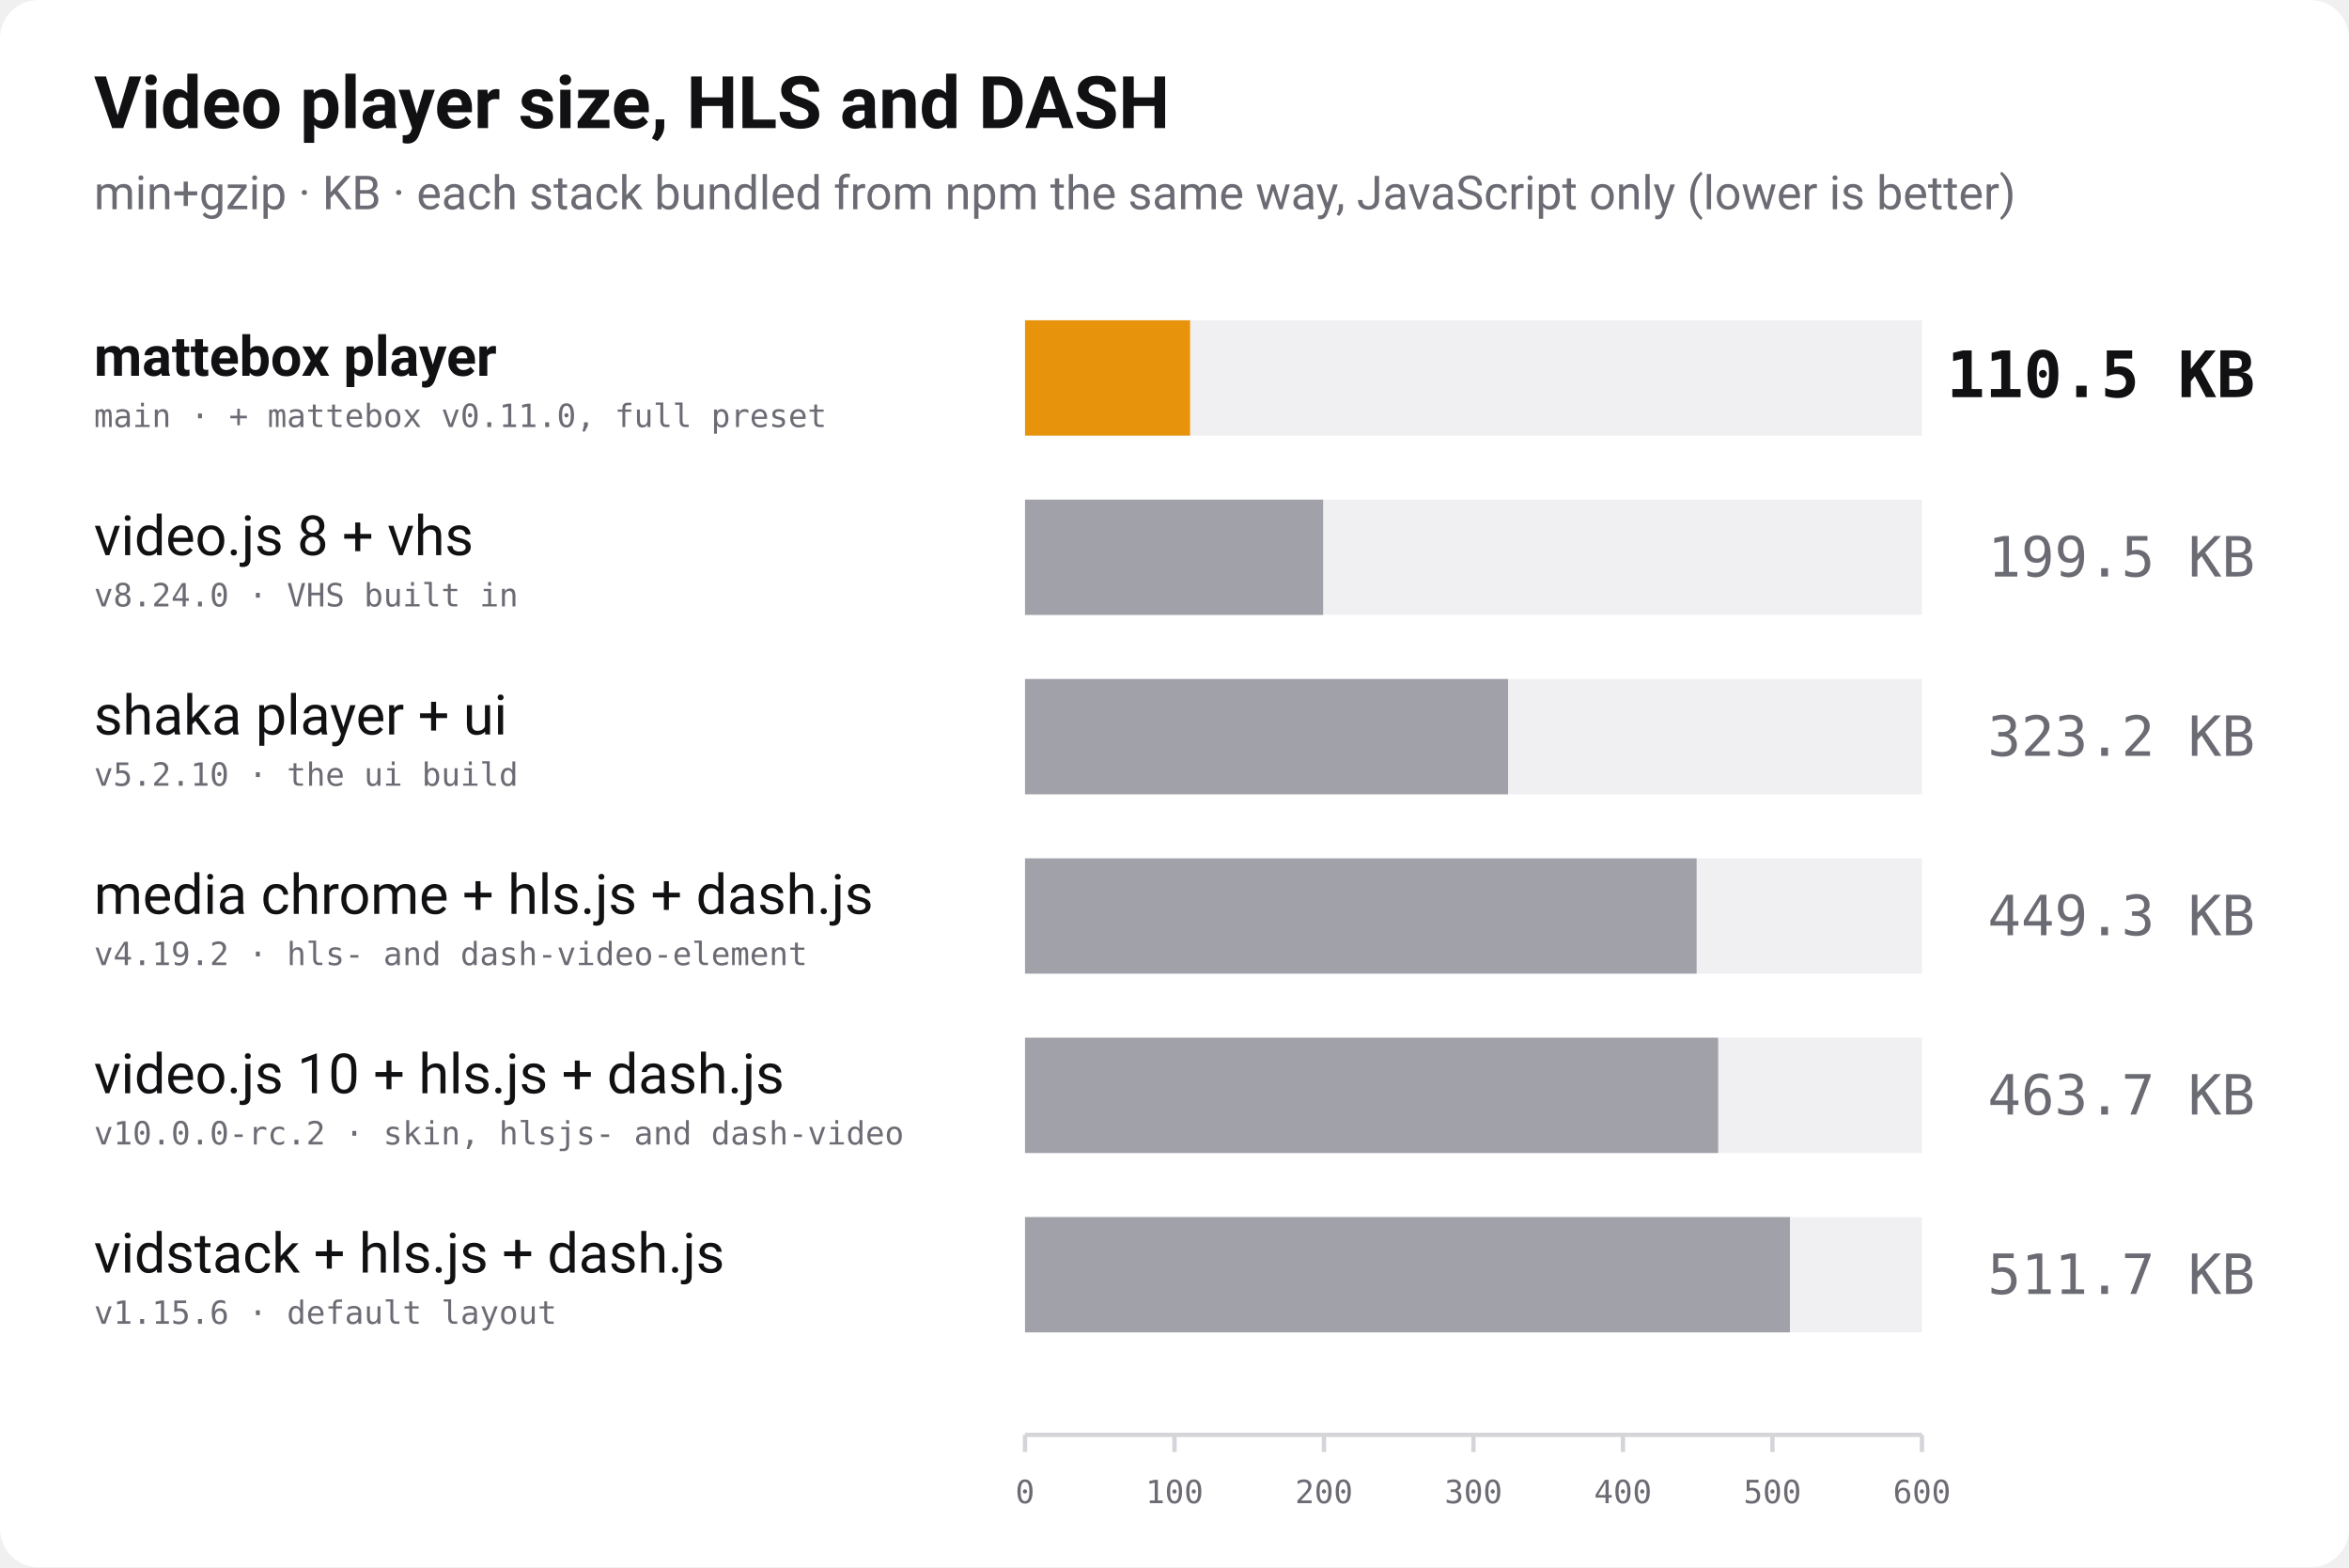
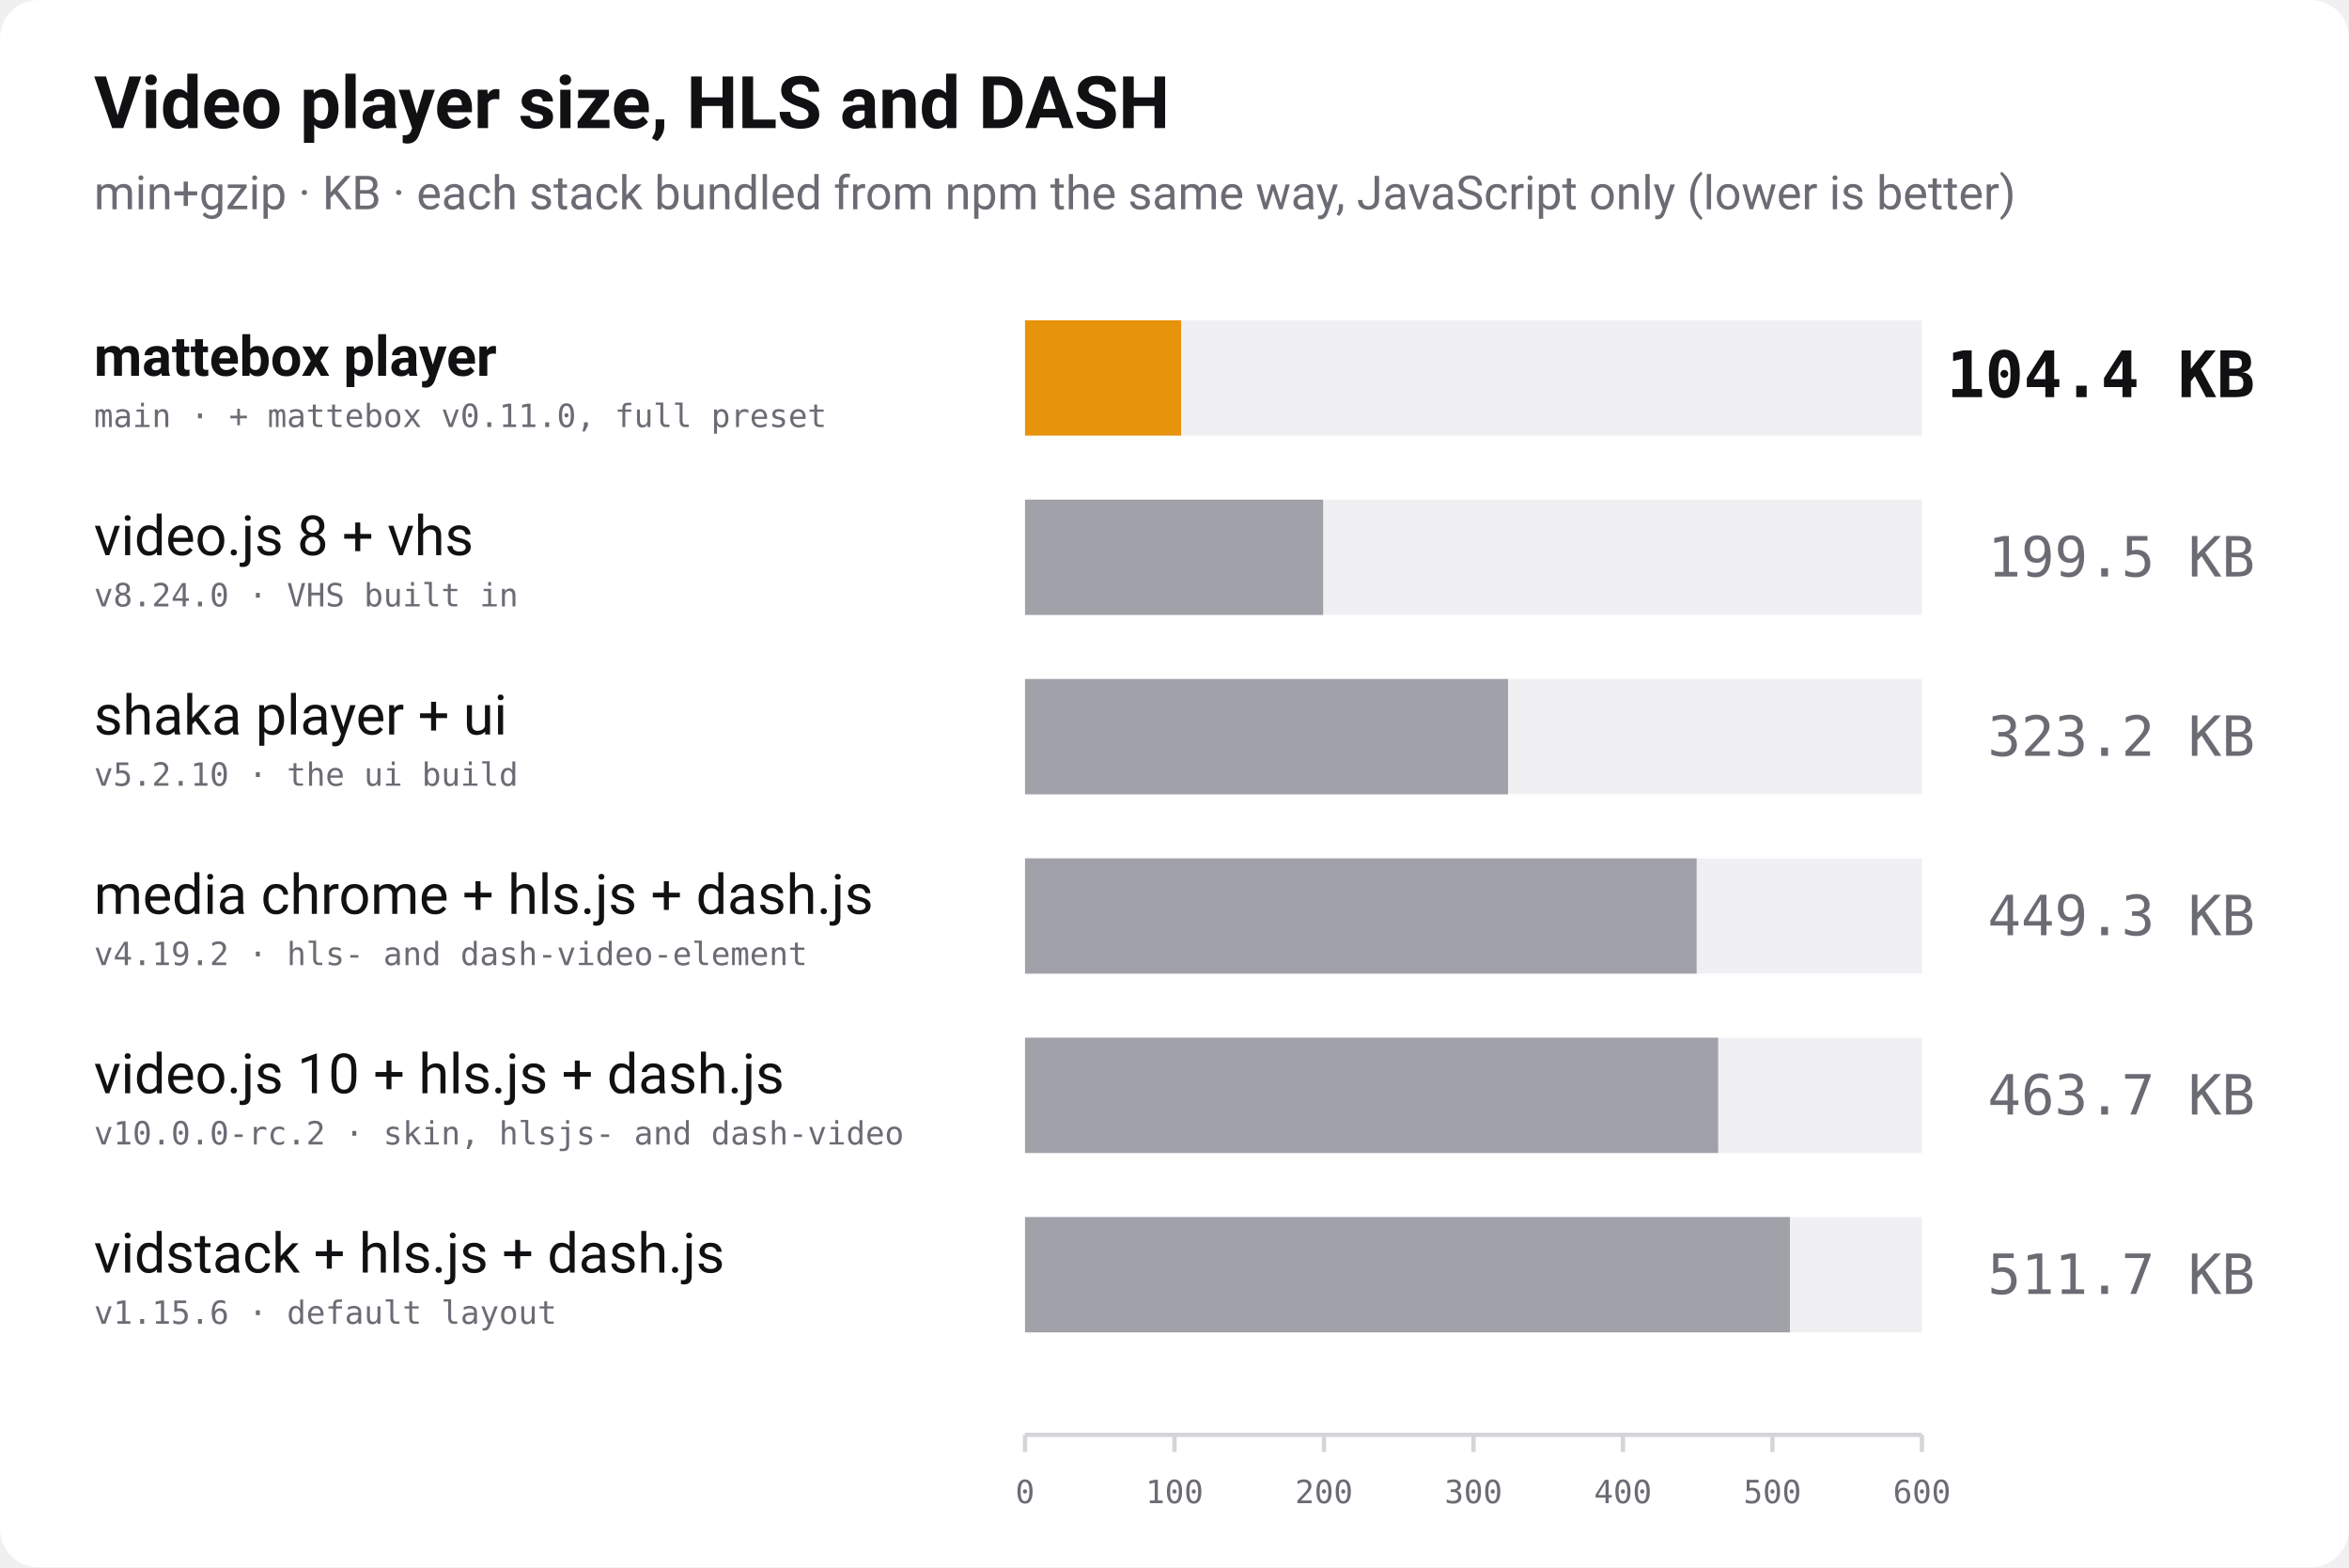
<svg xmlns="http://www.w3.org/2000/svg" width="1100" height="734" viewBox="0 0 1100 734" role="img" aria-label="Bundle size of video players with HLS and DASH playback, min+gzip, lower is better">
  <rect width="1100" height="734" rx="18" fill="#ffffff" />
  <text x="44" y="60" font-family="-apple-system, 'Segoe UI', Roboto, Helvetica, Arial, sans-serif" font-size="34" font-weight="700" fill="#111114">Video player size, HLS and DASH</text>
  <text x="44" y="98" font-family="-apple-system, 'Segoe UI', Roboto, Helvetica, Arial, sans-serif" font-size="22" fill="#6b6b74">min+gzip · KB · each stack bundled from npm the same way, JavaScript only (lower is better)</text>
  <text x="44" y="176" font-family="-apple-system, 'Segoe UI', Roboto, Helvetica, Arial, sans-serif" font-size="26" font-weight="700" fill="#111114">mattebox player</text>
  <text x="44" y="200" font-family="ui-monospace, 'SF Mono', Menlo, Consolas, monospace" font-size="15" fill="#6b6b74">main · + mattebox v0.11.0, full preset</text>
  <rect x="480" y="150" width="420" height="54" fill="#f0f0f3" />
-   <rect x="480" y="150" width="77.3" height="54" fill="#e8930c" />
-   <text x="1056" y="186" text-anchor="end" font-family="ui-monospace, 'SF Mono', Menlo, Consolas, monospace" font-size="30" font-weight="700" fill="#111114">110.5 KB</text>
+   <rect x="480" y="150" width="73.1" height="54" fill="#e8930c" />
+   <text x="1056" y="186" text-anchor="end" font-family="ui-monospace, 'SF Mono', Menlo, Consolas, monospace" font-size="30" font-weight="700" fill="#111114">104.4 KB</text>
  <text x="44" y="260" font-family="-apple-system, 'Segoe UI', Roboto, Helvetica, Arial, sans-serif" font-size="26" font-weight="400" fill="#111114">video.js 8 + vhs</text>
  <text x="44" y="284" font-family="ui-monospace, 'SF Mono', Menlo, Consolas, monospace" font-size="15" fill="#6b6b74">v8.24.0 · VHS built in</text>
  <rect x="480" y="234" width="420" height="54" fill="#f0f0f3" />
  <rect x="480" y="234" width="139.6" height="54" fill="#a1a1aa" />
  <text x="1056" y="270" text-anchor="end" font-family="ui-monospace, 'SF Mono', Menlo, Consolas, monospace" font-size="26" font-weight="400" fill="#6b6b74">199.5 KB</text>
  <text x="44" y="344" font-family="-apple-system, 'Segoe UI', Roboto, Helvetica, Arial, sans-serif" font-size="26" font-weight="400" fill="#111114">shaka player + ui</text>
  <text x="44" y="368" font-family="ui-monospace, 'SF Mono', Menlo, Consolas, monospace" font-size="15" fill="#6b6b74">v5.2.10 · the ui build</text>
  <rect x="480" y="318" width="420" height="54" fill="#f0f0f3" />
  <rect x="480" y="318" width="226.2" height="54" fill="#a1a1aa" />
  <text x="1056" y="354" text-anchor="end" font-family="ui-monospace, 'SF Mono', Menlo, Consolas, monospace" font-size="26" font-weight="400" fill="#6b6b74">323.2 KB</text>
  <text x="44" y="428" font-family="-apple-system, 'Segoe UI', Roboto, Helvetica, Arial, sans-serif" font-size="26" font-weight="400" fill="#111114">media chrome + hls.js + dash.js</text>
  <text x="44" y="452" font-family="ui-monospace, 'SF Mono', Menlo, Consolas, monospace" font-size="15" fill="#6b6b74">v4.19.2 · hls- and dash-video-element</text>
  <rect x="480" y="402" width="420" height="54" fill="#f0f0f3" />
  <rect x="480" y="402" width="314.5" height="54" fill="#a1a1aa" />
  <text x="1056" y="438" text-anchor="end" font-family="ui-monospace, 'SF Mono', Menlo, Consolas, monospace" font-size="26" font-weight="400" fill="#6b6b74">449.3 KB</text>
  <text x="44" y="512" font-family="-apple-system, 'Segoe UI', Roboto, Helvetica, Arial, sans-serif" font-size="26" font-weight="400" fill="#111114">video.js 10 + hls.js + dash.js</text>
  <text x="44" y="536" font-family="ui-monospace, 'SF Mono', Menlo, Consolas, monospace" font-size="15" fill="#6b6b74">v10.0.0-rc.2 · skin, hlsjs- and dash-video</text>
  <rect x="480" y="486" width="420" height="54" fill="#f0f0f3" />
  <rect x="480" y="486" width="324.6" height="54" fill="#a1a1aa" />
  <text x="1056" y="522" text-anchor="end" font-family="ui-monospace, 'SF Mono', Menlo, Consolas, monospace" font-size="26" font-weight="400" fill="#6b6b74">463.7 KB</text>
  <text x="44" y="596" font-family="-apple-system, 'Segoe UI', Roboto, Helvetica, Arial, sans-serif" font-size="26" font-weight="400" fill="#111114">vidstack + hls.js + dash.js</text>
  <text x="44" y="620" font-family="ui-monospace, 'SF Mono', Menlo, Consolas, monospace" font-size="15" fill="#6b6b74">v1.15.6 · default layout</text>
  <rect x="480" y="570" width="420" height="54" fill="#f0f0f3" />
  <rect x="480" y="570" width="358.2" height="54" fill="#a1a1aa" />
  <text x="1056" y="606" text-anchor="end" font-family="ui-monospace, 'SF Mono', Menlo, Consolas, monospace" font-size="26" font-weight="400" fill="#6b6b74">511.7 KB</text>
  <line x1="480" y1="672" x2="900" y2="672" stroke="#d4d4d9" stroke-width="2" />
  <line x1="480.0" y1="672" x2="480.0" y2="680" stroke="#d4d4d9" stroke-width="2" />
  <text x="480.0" y="704" text-anchor="middle" font-family="ui-monospace, 'SF Mono', Menlo, Consolas, monospace" font-size="15" fill="#6b6b74">0</text>
  <line x1="550.0" y1="672" x2="550.0" y2="680" stroke="#d4d4d9" stroke-width="2" />
  <text x="550.0" y="704" text-anchor="middle" font-family="ui-monospace, 'SF Mono', Menlo, Consolas, monospace" font-size="15" fill="#6b6b74">100</text>
  <line x1="620.0" y1="672" x2="620.0" y2="680" stroke="#d4d4d9" stroke-width="2" />
  <text x="620.0" y="704" text-anchor="middle" font-family="ui-monospace, 'SF Mono', Menlo, Consolas, monospace" font-size="15" fill="#6b6b74">200</text>
  <line x1="690.0" y1="672" x2="690.0" y2="680" stroke="#d4d4d9" stroke-width="2" />
  <text x="690.0" y="704" text-anchor="middle" font-family="ui-monospace, 'SF Mono', Menlo, Consolas, monospace" font-size="15" fill="#6b6b74">300</text>
  <line x1="760.0" y1="672" x2="760.0" y2="680" stroke="#d4d4d9" stroke-width="2" />
  <text x="760.0" y="704" text-anchor="middle" font-family="ui-monospace, 'SF Mono', Menlo, Consolas, monospace" font-size="15" fill="#6b6b74">400</text>
  <line x1="830.0" y1="672" x2="830.0" y2="680" stroke="#d4d4d9" stroke-width="2" />
  <text x="830.0" y="704" text-anchor="middle" font-family="ui-monospace, 'SF Mono', Menlo, Consolas, monospace" font-size="15" fill="#6b6b74">500</text>
  <line x1="900.0" y1="672" x2="900.0" y2="680" stroke="#d4d4d9" stroke-width="2" />
  <text x="900.0" y="704" text-anchor="middle" font-family="ui-monospace, 'SF Mono', Menlo, Consolas, monospace" font-size="15" fill="#6b6b74">600</text>
</svg>
